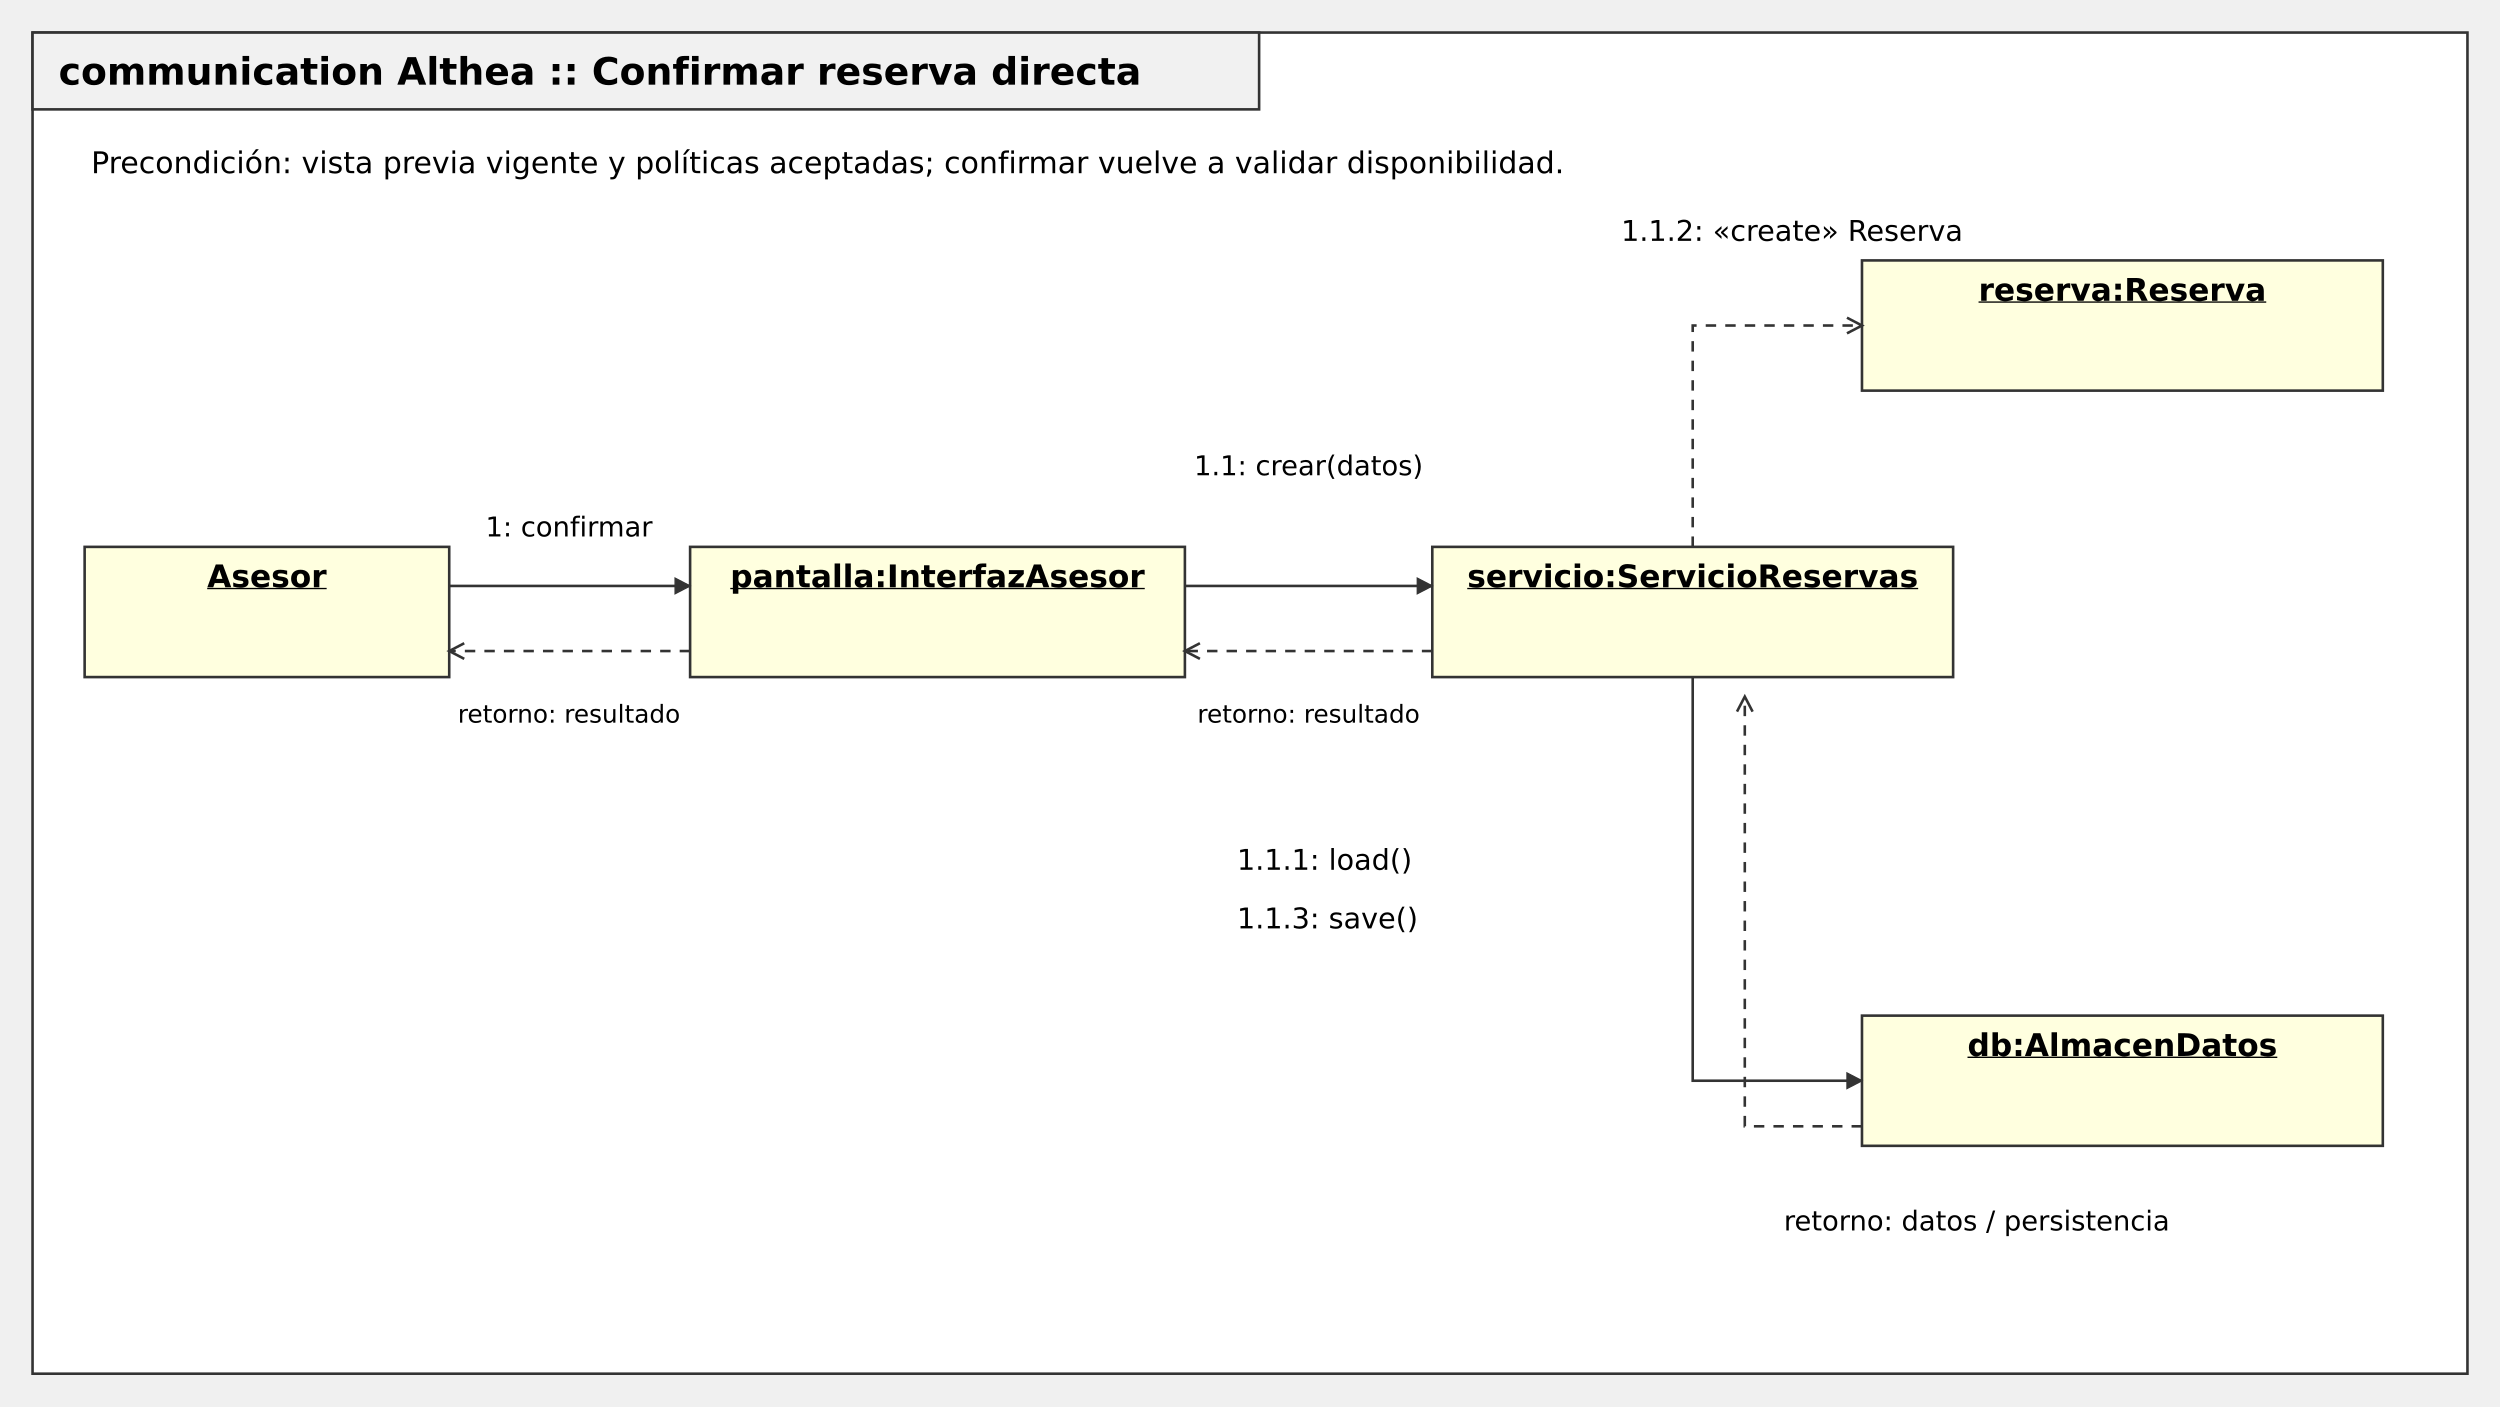
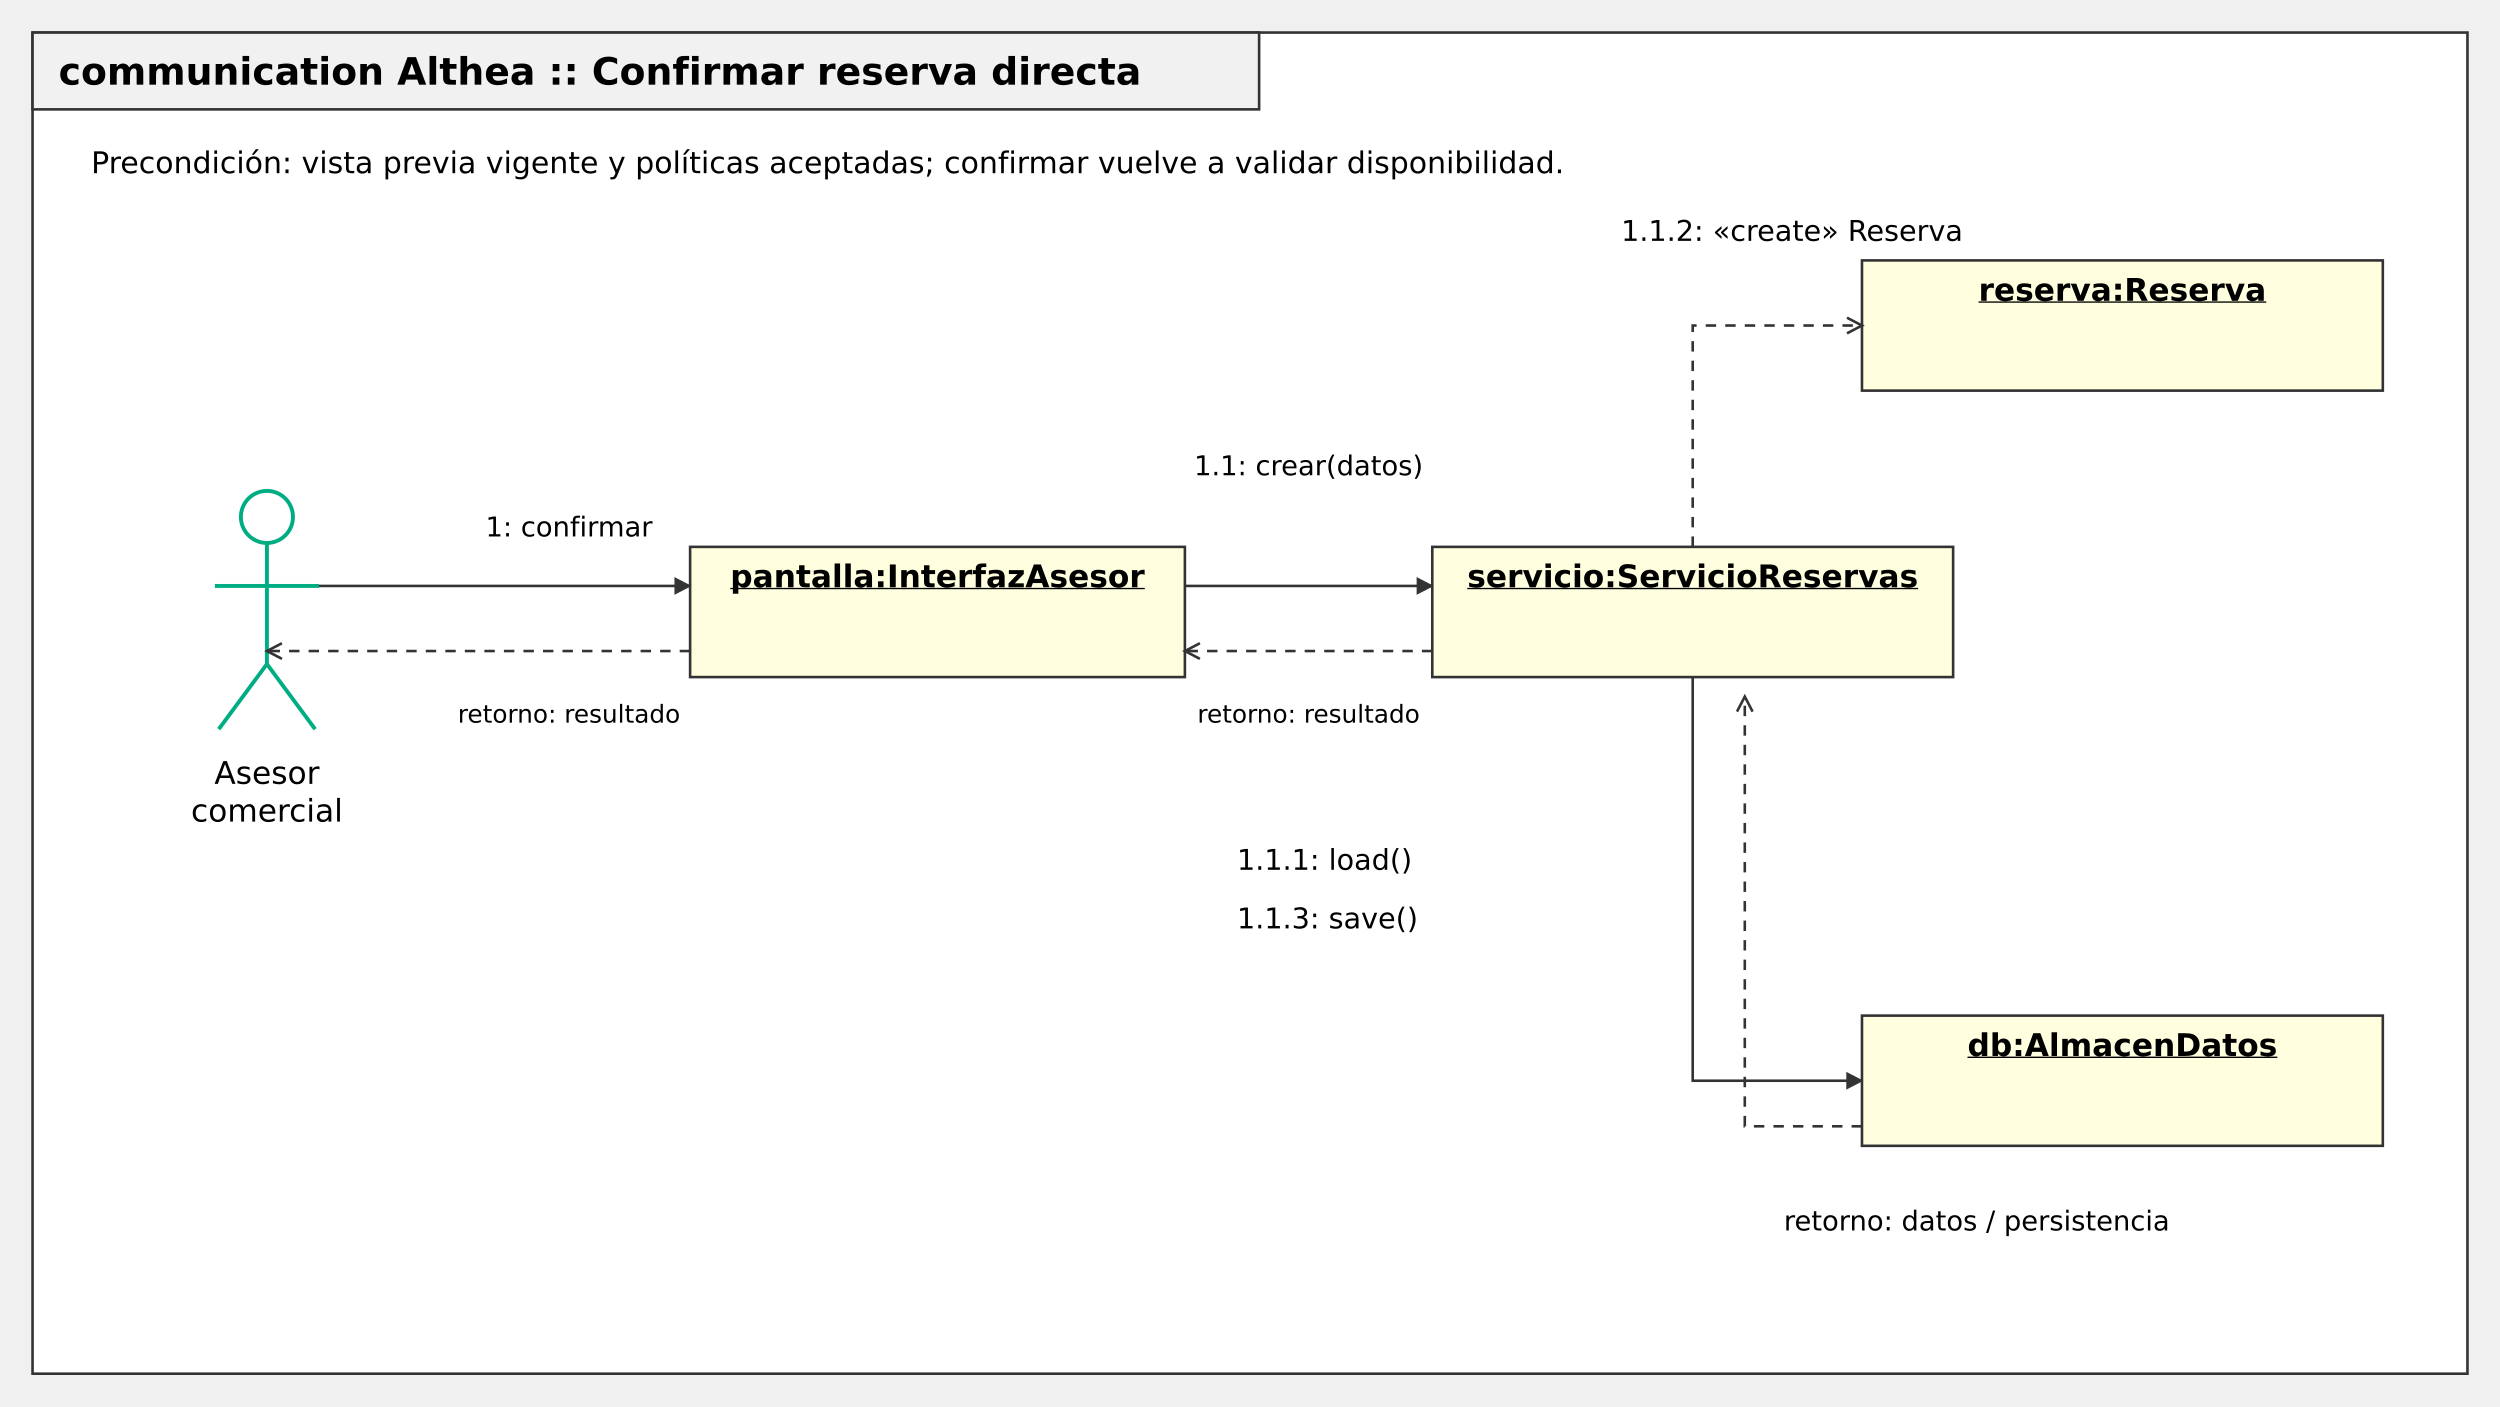
<svg xmlns="http://www.w3.org/2000/svg" width="1920" height="1080" viewBox="0 0 1920 1080">
  <g font-family="Segoe UI,DejaVu Sans,Arial,sans-serif">
    <rect x="25" y="25" width="1870" height="1030" fill="#ffffff" stroke="#333" stroke-width="2" />
    <rect x="25" y="25" width="942" height="59" fill="#f1f1f1" stroke="#333" stroke-width="2" />
    <text x="45" y="65" text-anchor="start" font-size="29" font-weight="bold">communication Althea :: Confirmar reserva directa</text>
    <text x="70" y="133" text-anchor="start" font-size="23" font-weight="normal">Precondición: vista previa vigente y políticas aceptadas; confirmar vuelve a validar disponibilidad.</text>
-     <rect x="65" y="420" width="280" height="100" fill="#ffffdf" stroke="#333" stroke-width="2" />
-     <text x="205.0" y="451" text-anchor="middle" font-size="24" font-weight="bold" text-decoration="underline">Asesor</text>
+     <circle cx="205" cy="397" r="20" fill="white" stroke="#00ad83" stroke-width="3" />
+     <polyline points="205,417 205,510" fill="none" stroke="#00ad83" stroke-width="3" />
+     <polyline points="165,450 245,450" fill="none" stroke="#00ad83" stroke-width="3" />
+     <polyline points="205,510 168,560" fill="none" stroke="#00ad83" stroke-width="3" />
+     <polyline points="205,510 242,560" fill="none" stroke="#00ad83" stroke-width="3" />
+     <text x="205" y="602" text-anchor="middle" font-size="24" font-weight="normal">Asesor</text>
+     <text x="205" y="631" text-anchor="middle" font-size="24" font-weight="normal">comercial</text>
    <rect x="530" y="420" width="380" height="100" fill="#ffffdf" stroke="#333" stroke-width="2" />
    <text x="720.0" y="451" text-anchor="middle" font-size="24" font-weight="bold" text-decoration="underline">pantalla:InterfazAsesor</text>
    <rect x="1100" y="420" width="400" height="100" fill="#ffffdf" stroke="#333" stroke-width="2" />
    <text x="1300.0" y="451" text-anchor="middle" font-size="24" font-weight="bold" text-decoration="underline">servicio:ServicioReservas</text>
    <rect x="1430" y="200" width="400" height="100" fill="#ffffdf" stroke="#333" stroke-width="2" />
    <text x="1630.0" y="231" text-anchor="middle" font-size="24" font-weight="bold" text-decoration="underline">reserva:Reserva</text>
    <rect x="1430" y="780" width="400" height="100" fill="#ffffdf" stroke="#333" stroke-width="2" />
    <text x="1630.0" y="811" text-anchor="middle" font-size="24" font-weight="bold" text-decoration="underline">db:AlmacenDatos</text>
-     <polyline points="345,450 530,450" fill="none" stroke="#333" stroke-width="2" />
+     <polyline points="245,450 530,450" fill="none" stroke="#333" stroke-width="2" />
    <polygon points="530,450 518.469,456.003 518.469,443.997" fill="#333333" stroke="#333" />
    <text x="437" y="412" text-anchor="middle" font-size="21" font-weight="normal">1: confirmar</text>
-     <polyline points="530,500 345,500" fill="none" stroke="#333" stroke-width="2" stroke-dasharray="8 7" />
-     <polyline points="356.531,493.997 345,500 356.531,506.003" fill="none" stroke="#333" stroke-width="2" />
+     <polyline points="530,500 205,500" fill="none" stroke="#333" stroke-width="2" stroke-dasharray="8 7" />
+     <polyline points="216.531,493.997 205,500 216.531,506.003" fill="none" stroke="#333" stroke-width="2" />
    <text x="437" y="555" text-anchor="middle" font-size="19" font-weight="normal">retorno: resultado</text>
    <polyline points="910,450 1100,450" fill="none" stroke="#333" stroke-width="2" />
    <polygon points="1100,450 1088.469,456.003 1088.469,443.997" fill="#333333" stroke="#333" />
    <text x="1005" y="365" text-anchor="middle" font-size="21" font-weight="normal">1.1: crear(datos)</text>
    <polyline points="1100,500 910,500" fill="none" stroke="#333" stroke-width="2" stroke-dasharray="8 7" />
    <polyline points="921.531,493.997 910,500 921.531,506.003" fill="none" stroke="#333" stroke-width="2" />
    <text x="1005" y="555" text-anchor="middle" font-size="19" font-weight="normal">retorno: resultado</text>
    <polyline points="1300,420 1300,250 1430,250" fill="none" stroke="#333" stroke-width="2" stroke-dasharray="8 7" />
    <polyline points="1418.469,256.003 1430,250 1418.469,243.997" fill="none" stroke="#333" stroke-width="2" />
    <text x="1245" y="185" text-anchor="start" font-size="22" font-weight="normal">1.1.2: «create» Reserva</text>
    <polyline points="1300,520 1300,830 1430,830" fill="none" stroke="#333" stroke-width="2" />
    <polygon points="1430,830 1418.469,836.003 1418.469,823.997" fill="#333333" stroke="#333" />
    <text x="950" y="668" text-anchor="start" font-size="22" font-weight="normal">1.1.1: load()</text>
    <text x="950" y="713" text-anchor="start" font-size="22" font-weight="normal">1.1.3: save()</text>
    <polyline points="1430,865 1340,865 1340,535" fill="none" stroke="#333" stroke-width="2" stroke-dasharray="8 7" />
    <polyline points="1346.003,546.531 1340,535 1333.997,546.531" fill="none" stroke="#333" stroke-width="2" />
    <text x="1370" y="945" text-anchor="start" font-size="21" font-weight="normal">retorno: datos / persistencia</text>
  </g>
</svg>
